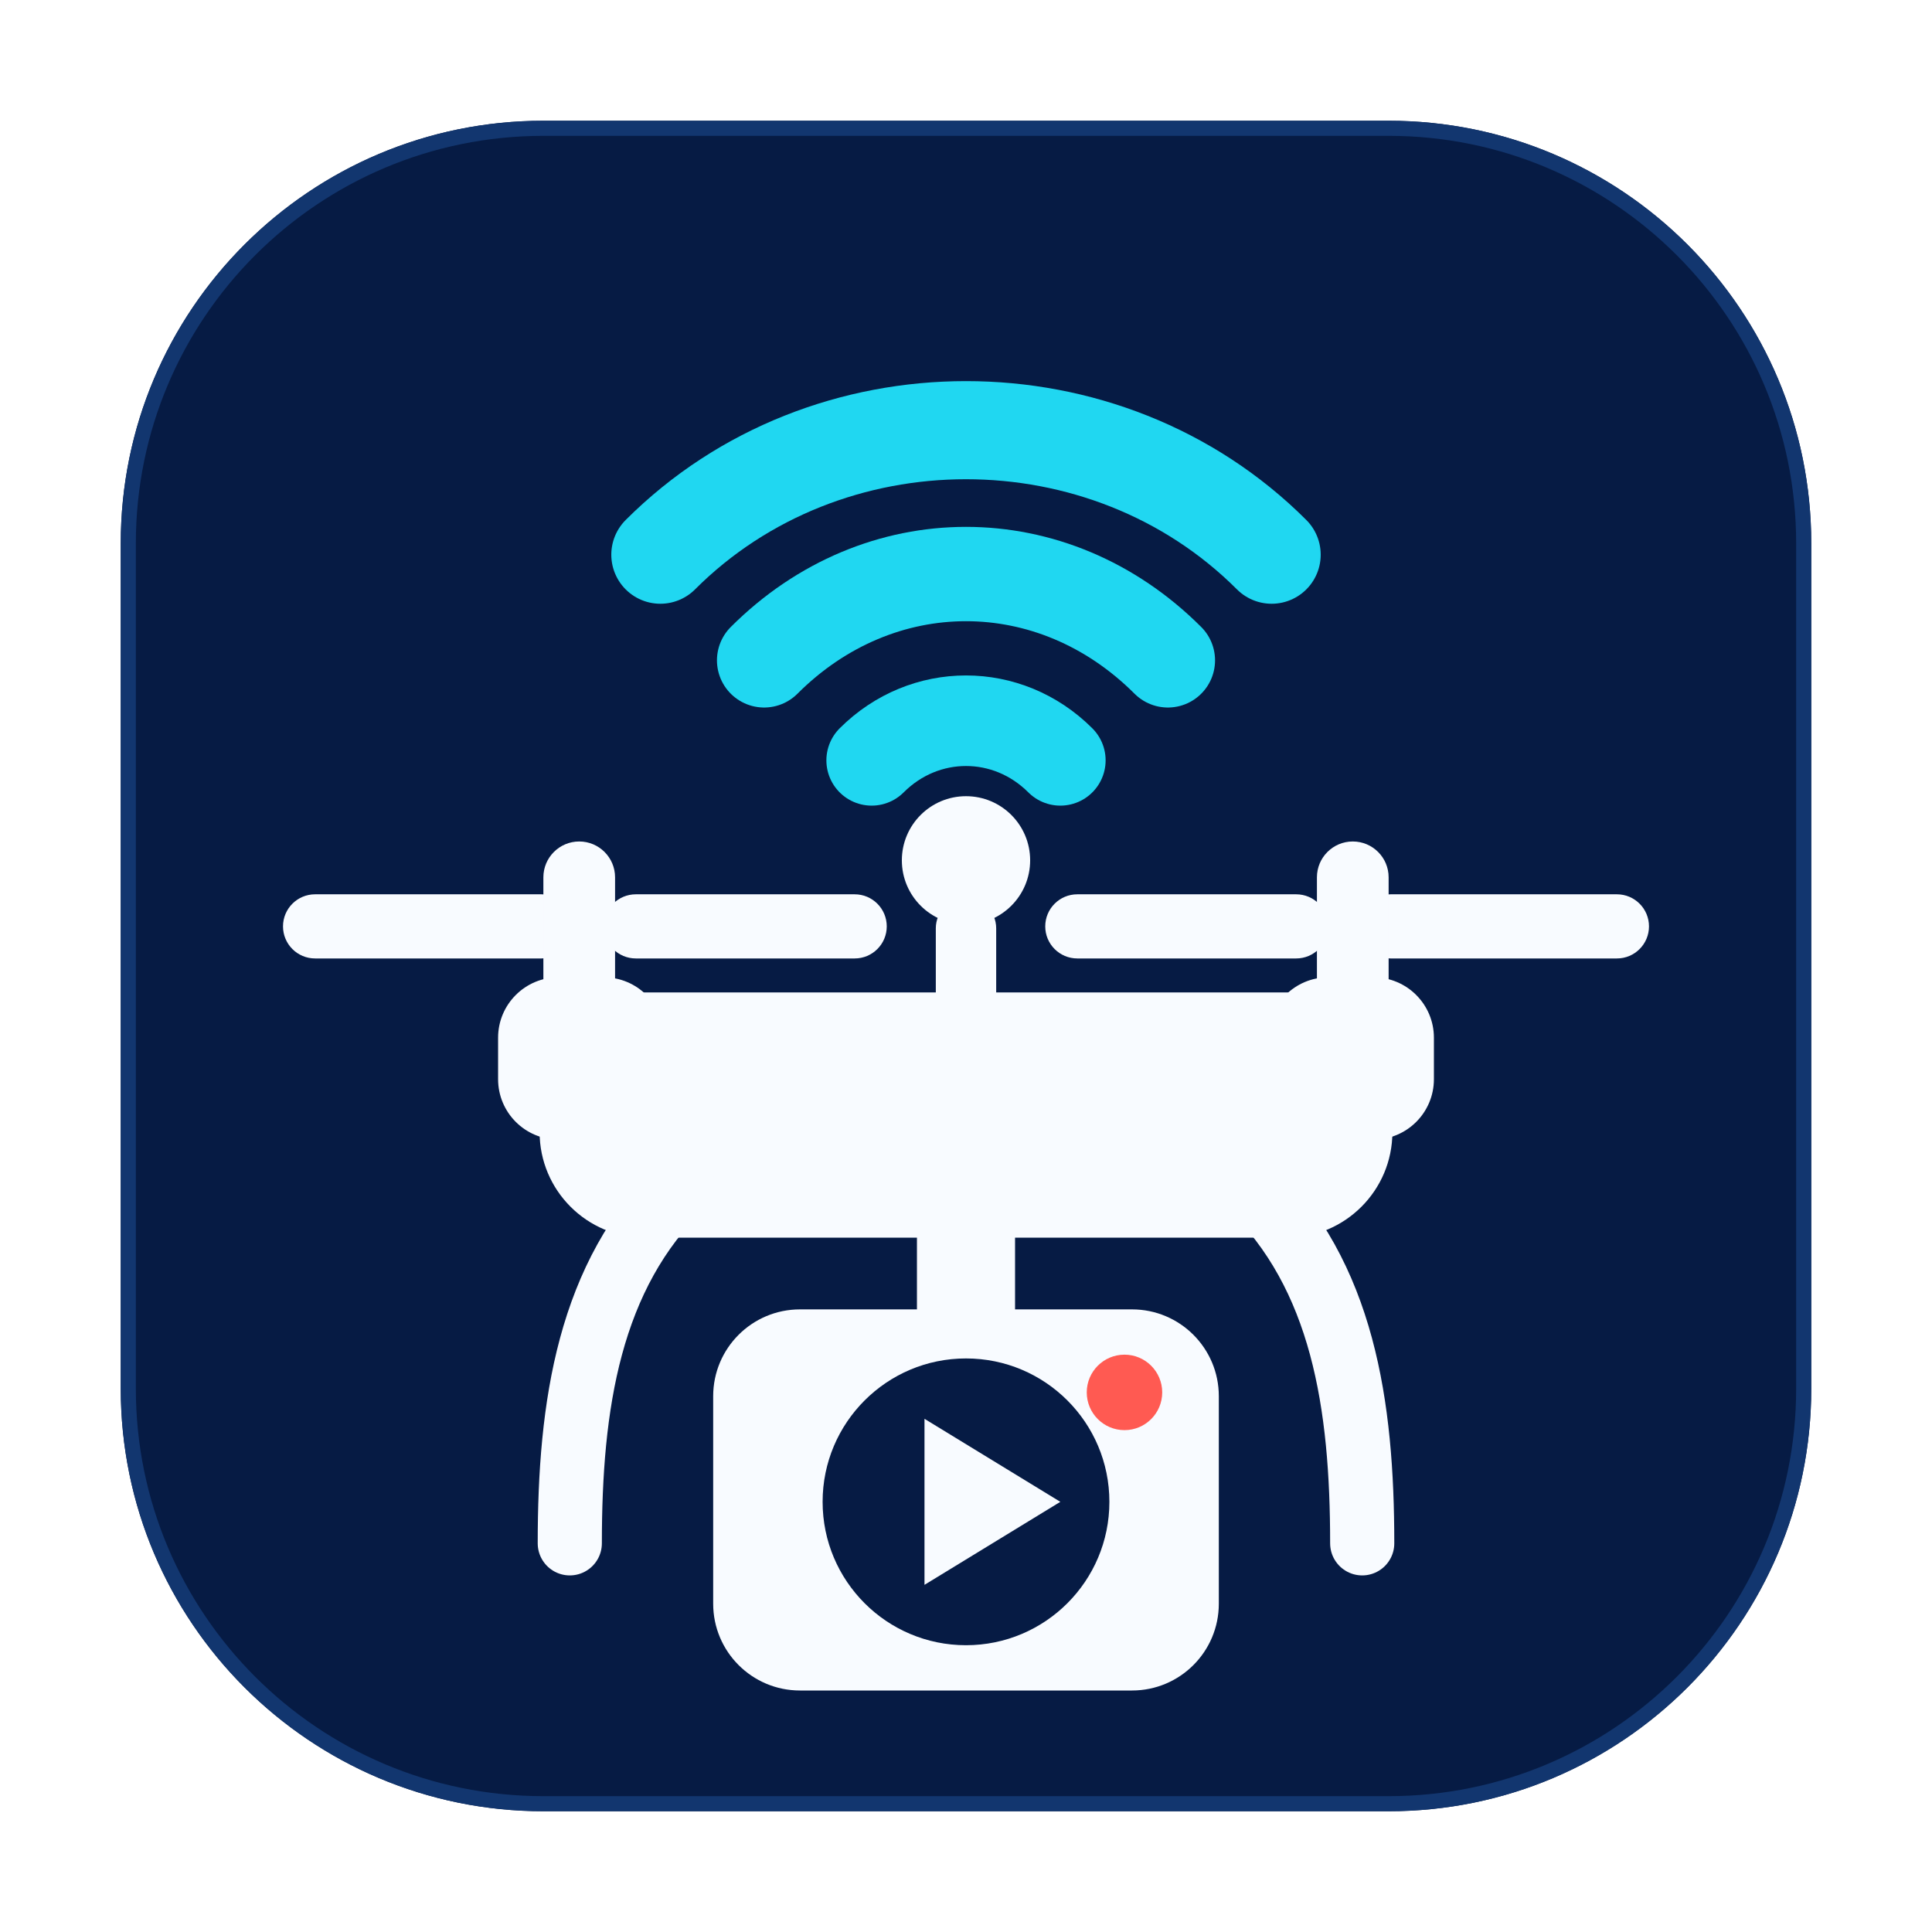
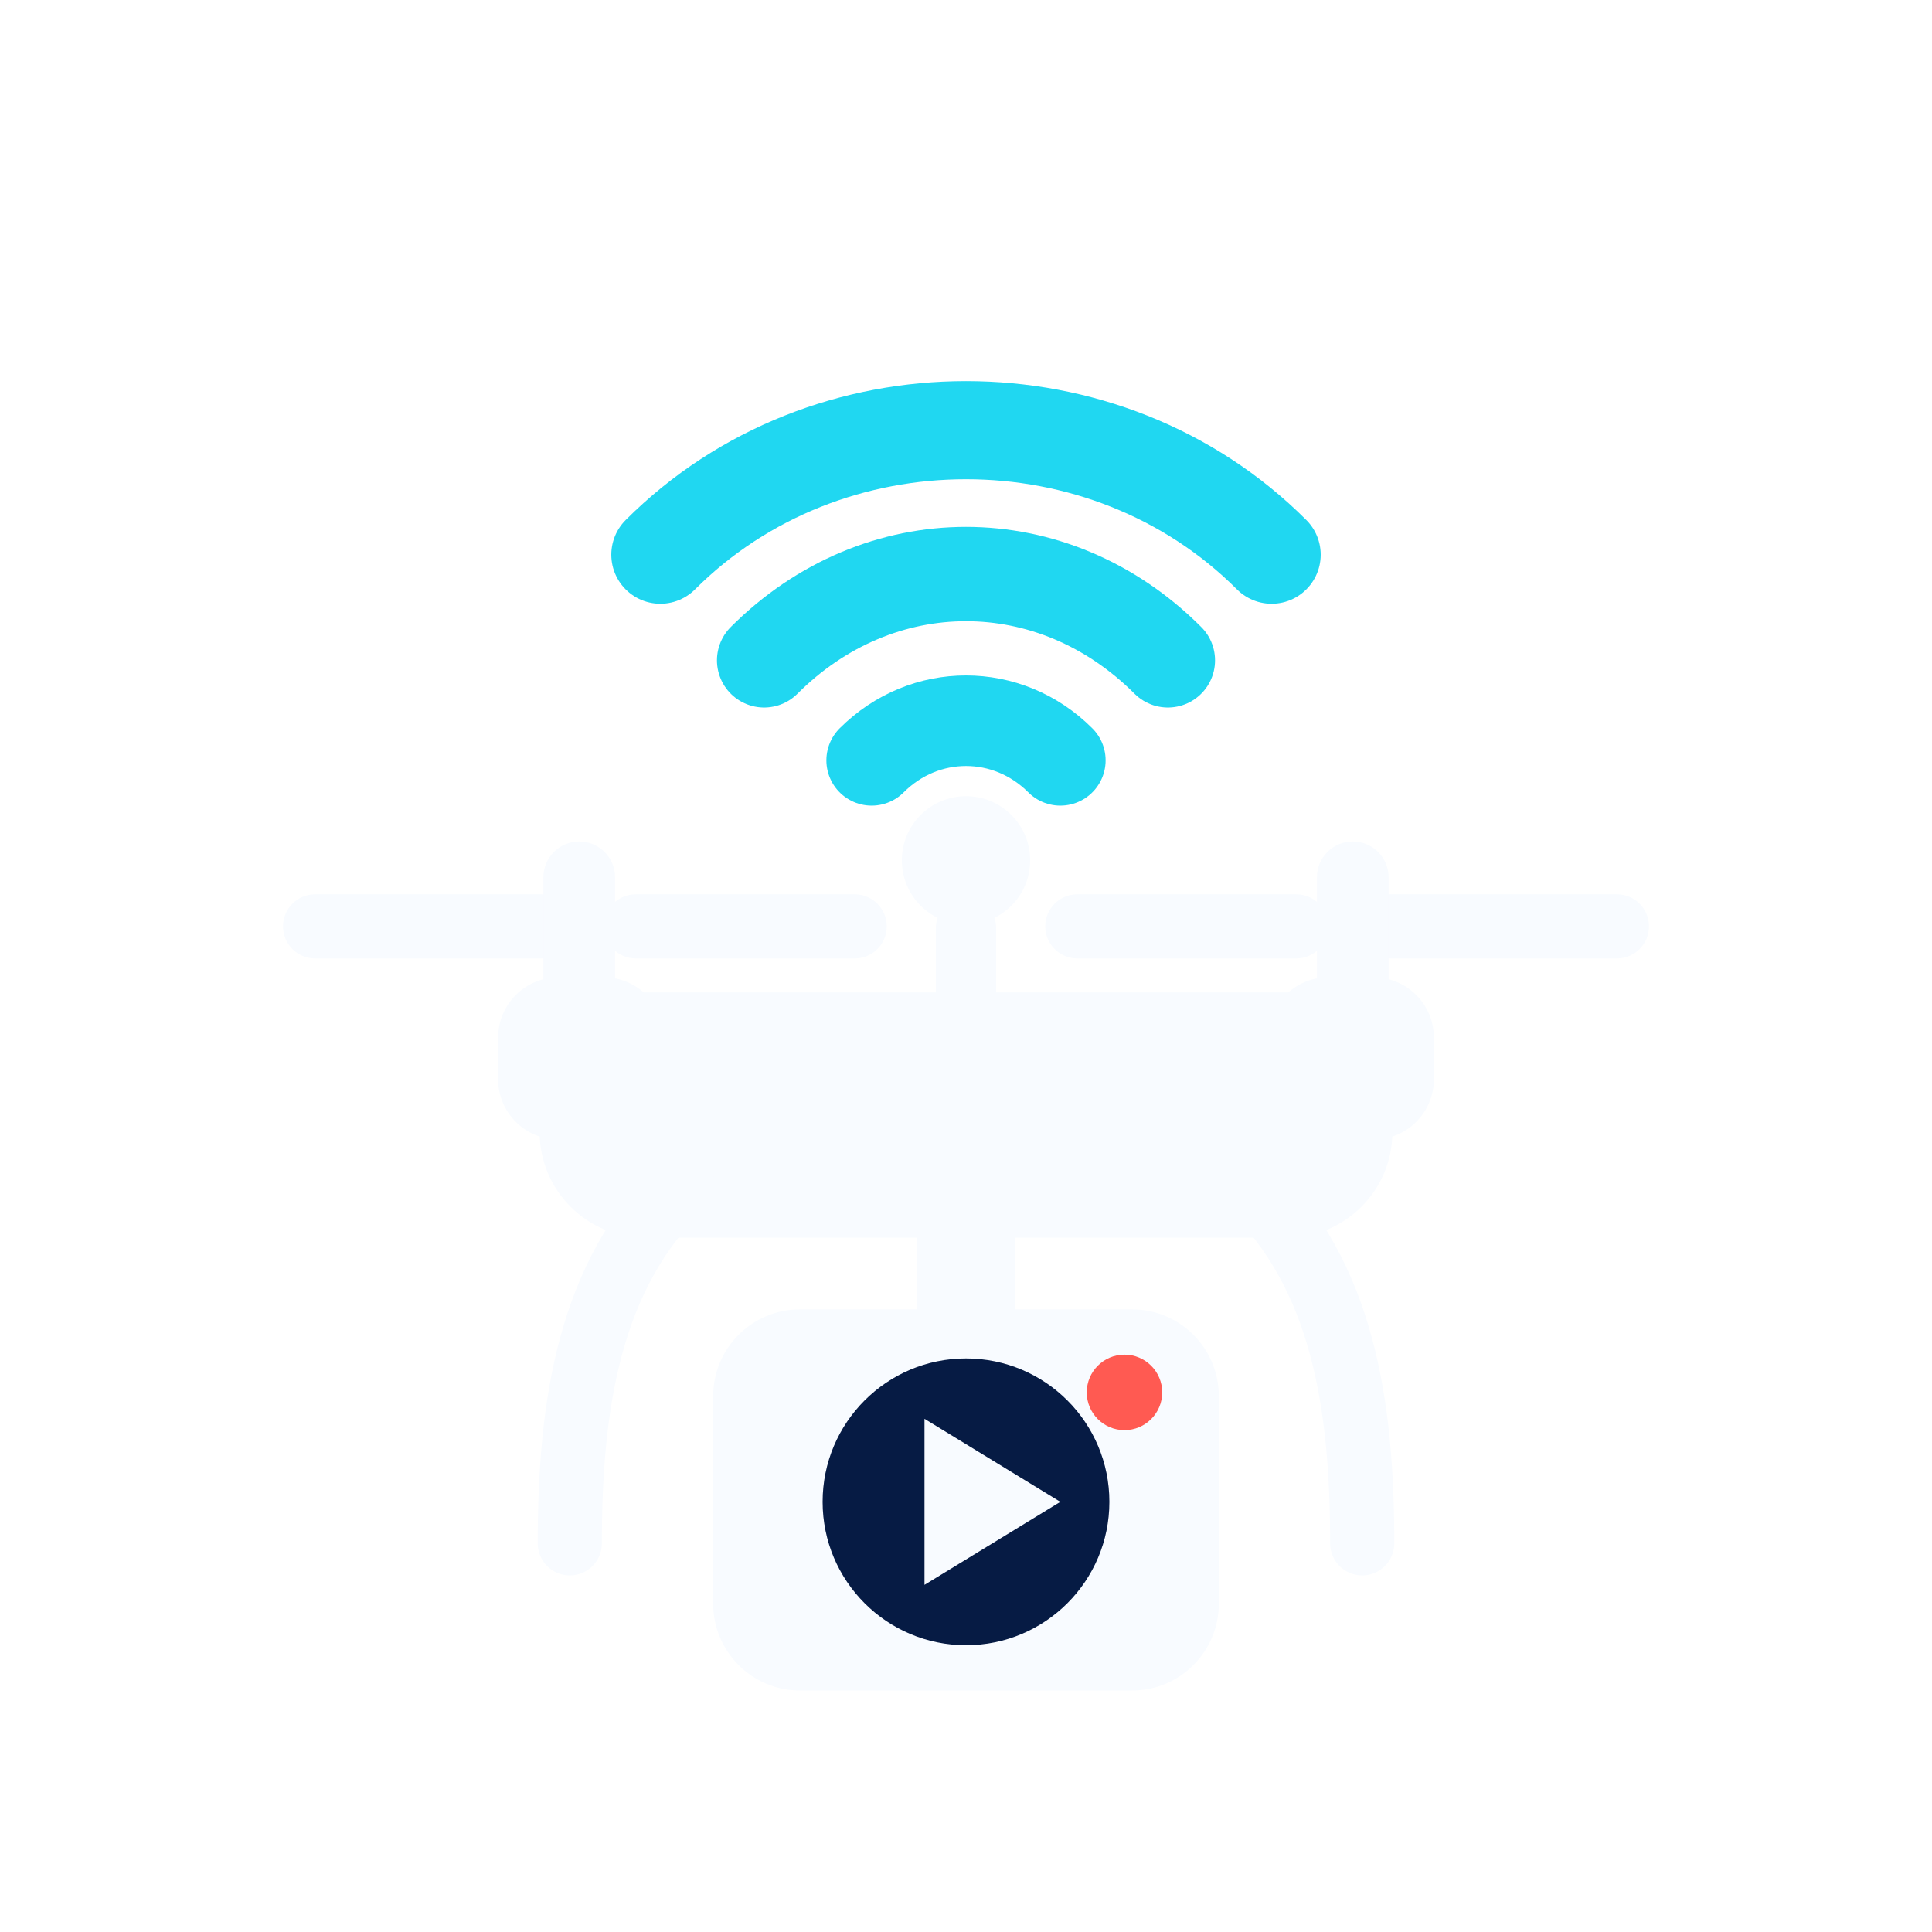
<svg xmlns="http://www.w3.org/2000/svg" viewBox="0 0 1024 1024" width="1024" height="1024">
-   <rect x="64" y="64" width="896" height="896" rx="224" fill="#061B44" />
-   <rect x="68" y="68" width="888" height="888" rx="220" fill="none" stroke="#12366F" stroke-width="8" />
  <g fill="none" stroke="#20D7F1" stroke-linecap="round">
    <path d="M350 294 C438 206 586 206 674 294" stroke-width="52" />
    <path d="M405 350 C466 289 558 289 619 350" stroke-width="50" />
    <path d="M462 403 C490 375 534 375 562 403" stroke-width="48" />
  </g>
  <g fill="#F8FBFF">
    <circle cx="512" cy="456" r="34" />
    <rect x="496" y="476" width="32" height="76" rx="16" />
    <rect x="150" y="474" width="154" height="34" rx="17" />
    <rect x="320" y="474" width="150" height="34" rx="17" />
    <rect x="288" y="446" width="38" height="104" rx="19" />
    <rect x="264" y="518" width="88" height="86" rx="32" />
    <rect x="554" y="474" width="150" height="34" rx="17" />
    <rect x="720" y="474" width="154" height="34" rx="17" />
    <rect x="698" y="446" width="38" height="104" rx="19" />
    <rect x="672" y="518" width="88" height="86" rx="32" />
    <rect x="286" y="526" width="452" height="130" rx="56" />
    <rect x="486" y="630" width="52" height="88" rx="24" />
    <rect x="378" y="694" width="268" height="202" rx="46" />
  </g>
  <g fill="none" stroke="#F8FBFF" stroke-linecap="round" stroke-width="34">
    <path d="M362 628 C312 676 302 745 302 818" />
    <path d="M662 628 C712 676 722 745 722 818" />
  </g>
  <circle cx="512" cy="796" r="76" fill="#061B44" />
  <path d="M490 752 L490 840 L562 796 Z" fill="#F8FBFF" />
  <circle cx="596" cy="738" r="20" fill="#FF5A52" />
</svg>
